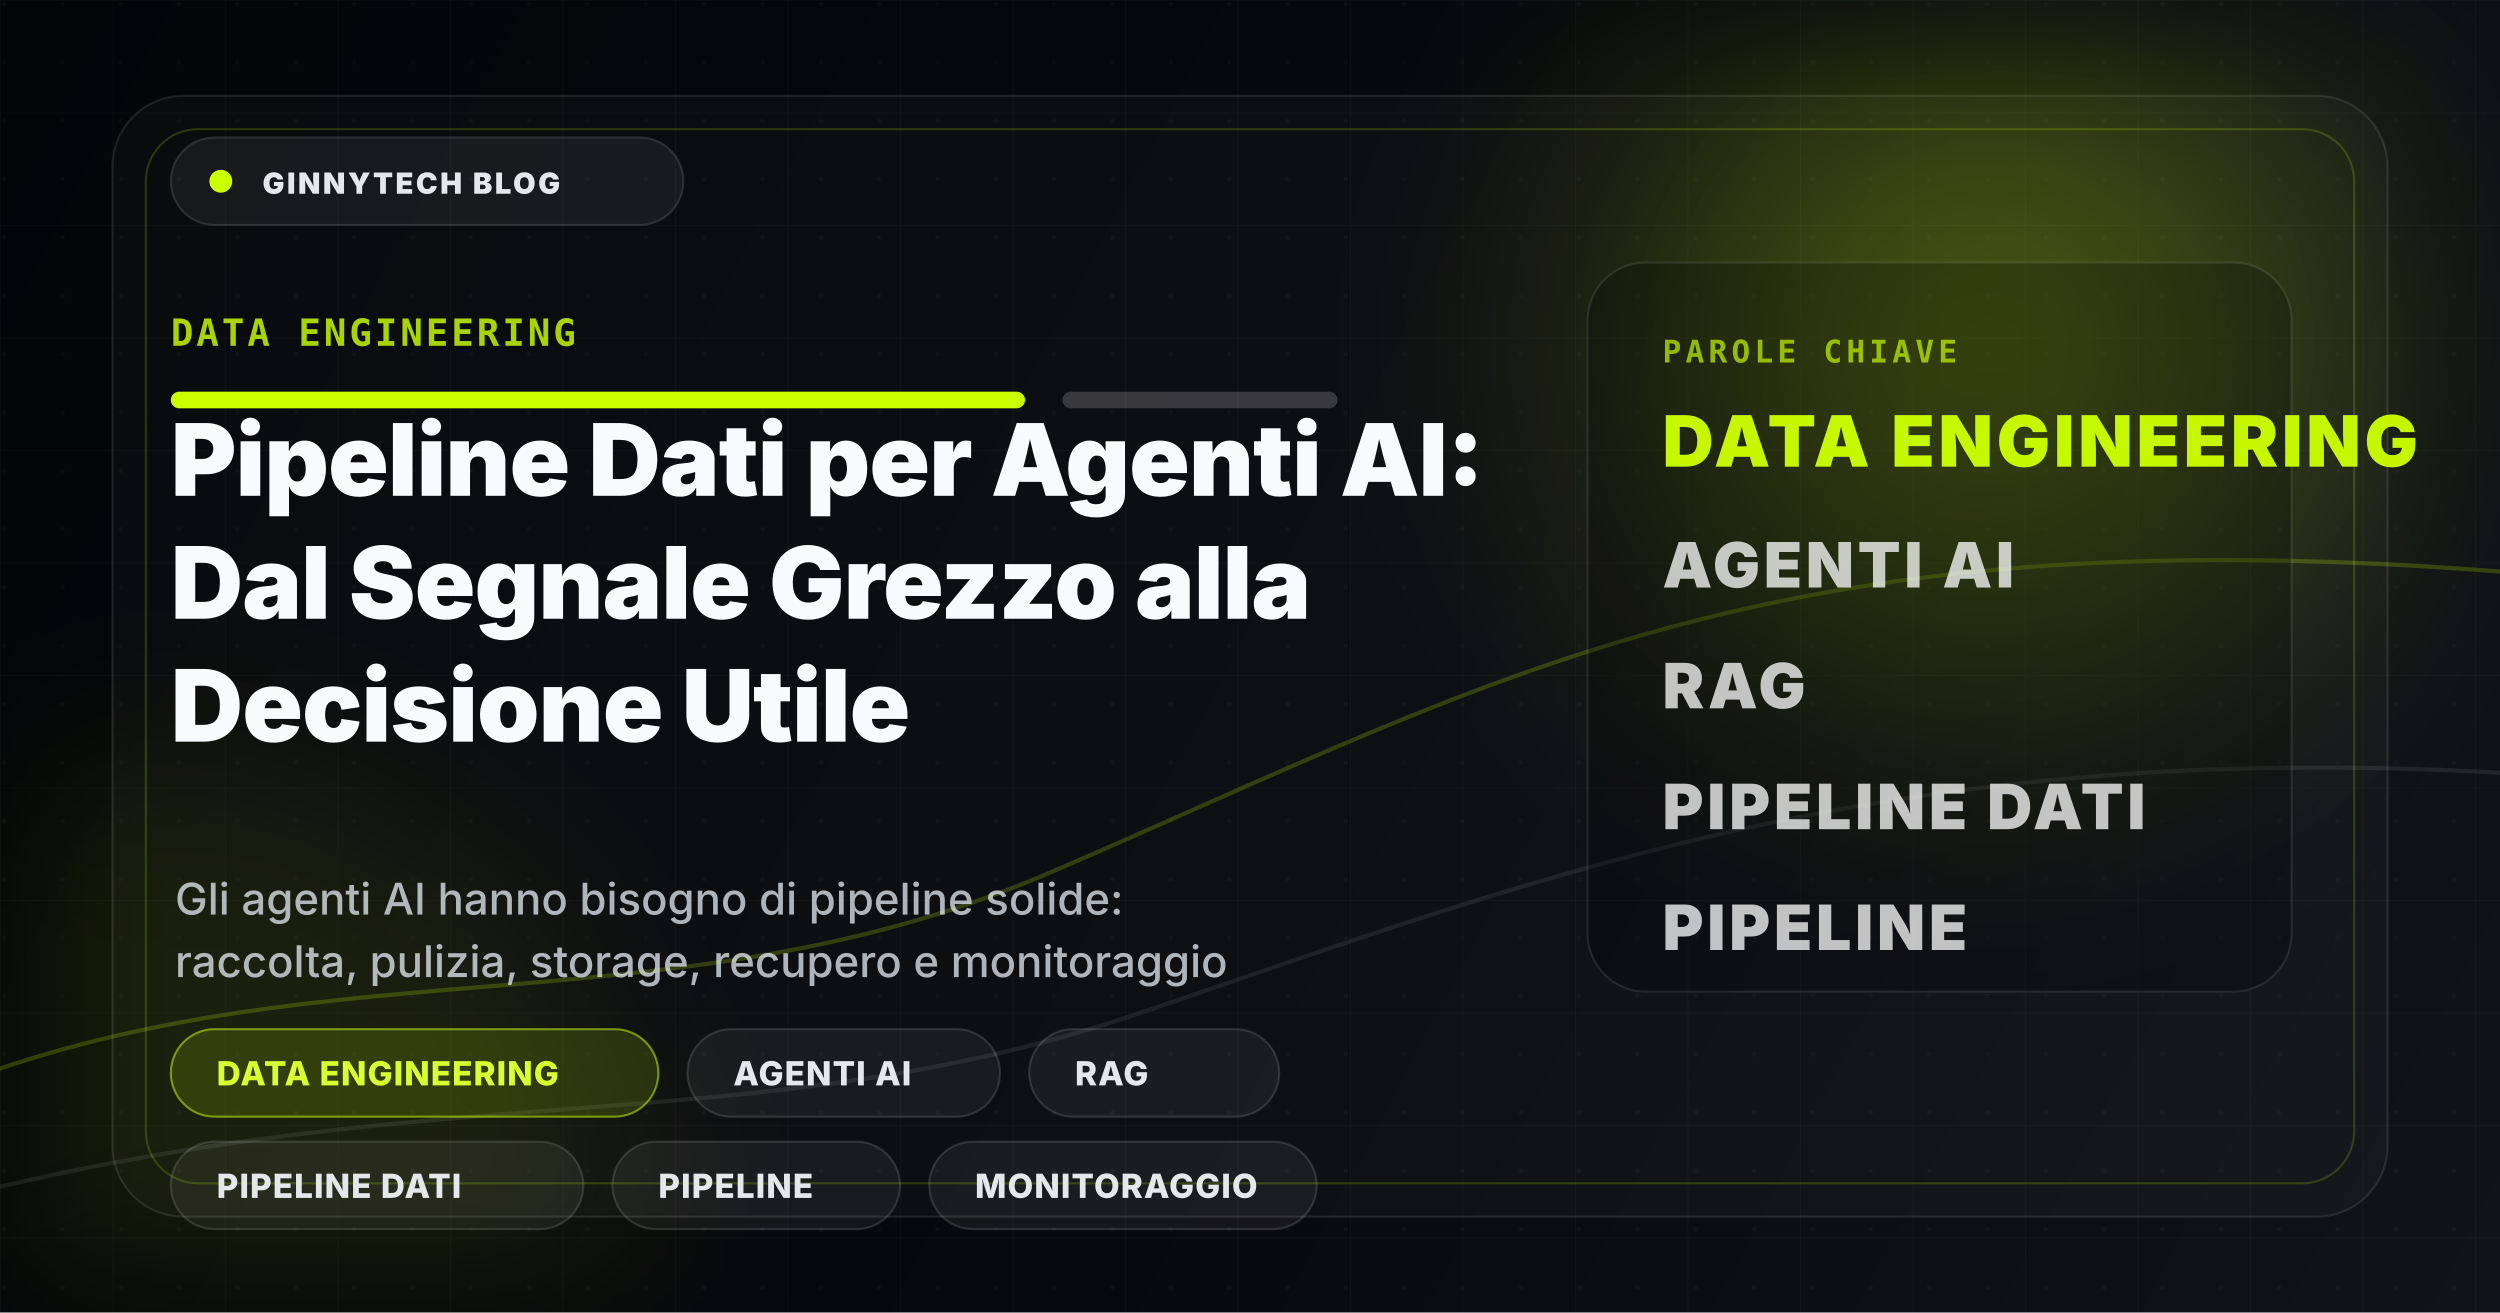
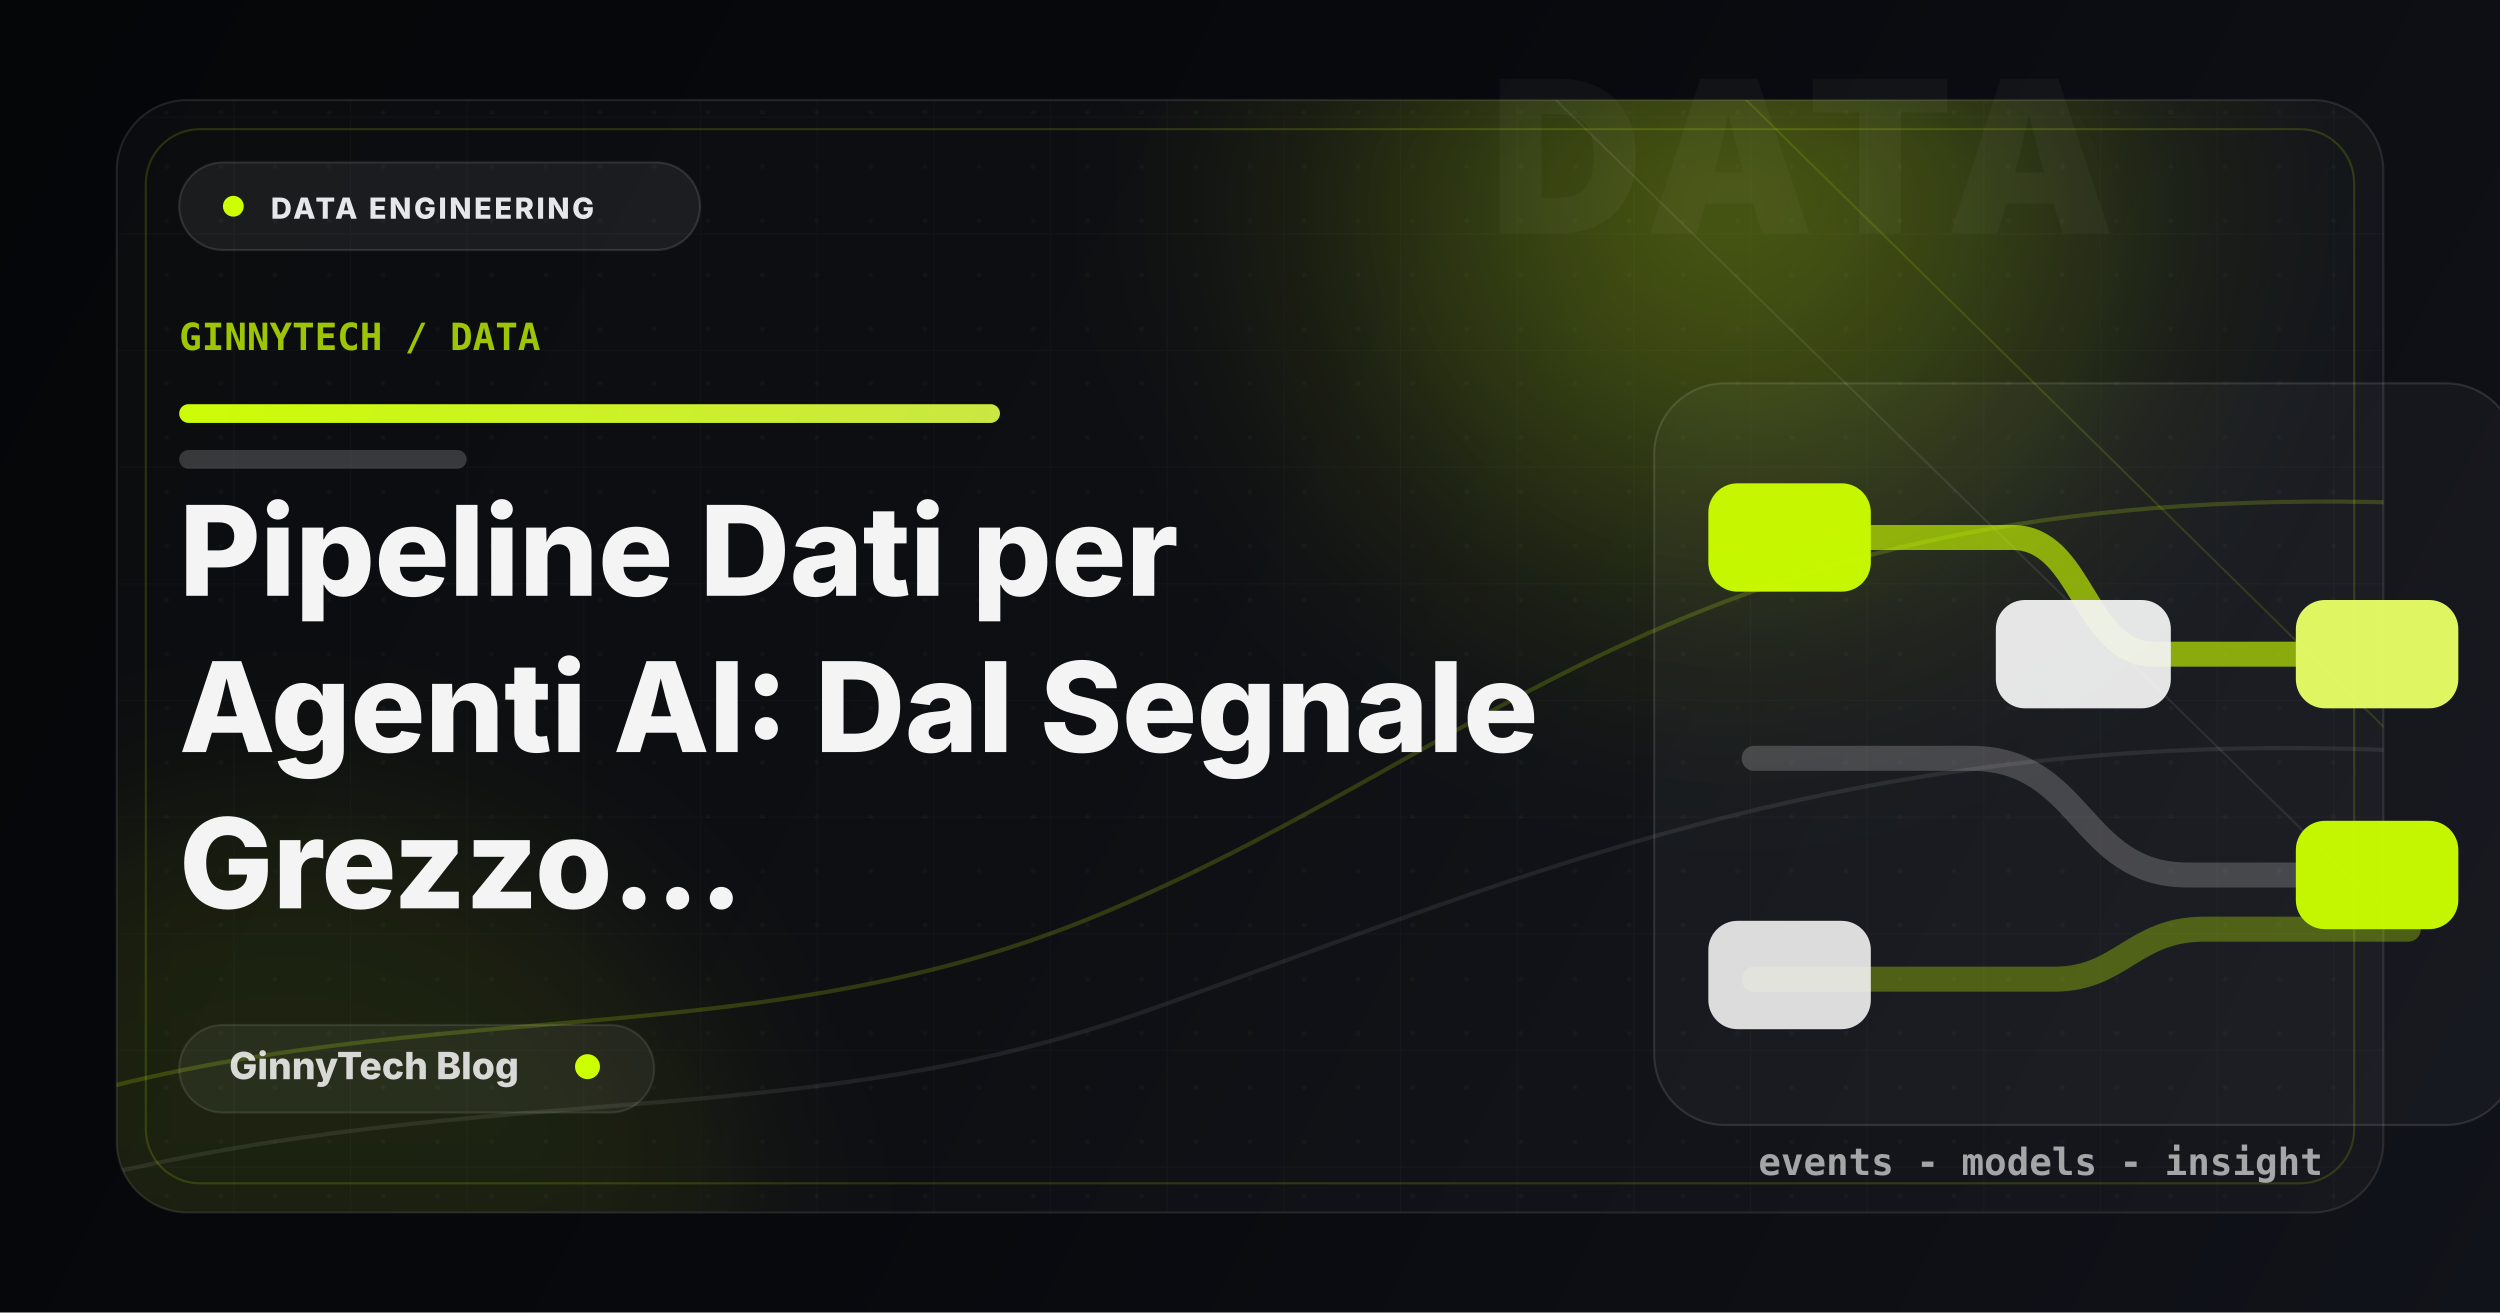
- <svg xmlns="http://www.w3.org/2000/svg" width="1200" height="630" viewBox="0 0 1200 630" fill="none" role="img" aria-label="Copertina articolo GinnyTech: Pipeline Dati per Agenti AI: Dal Segnale Grezzo alla Decisione Utile">
+ <svg xmlns="http://www.w3.org/2000/svg" width="1200" height="630" viewBox="0 0 1200 630" fill="none">
  <defs>
    <linearGradient id="bg" x1="0" y1="0" x2="1200" y2="630" gradientUnits="userSpaceOnUse">
-       <stop offset="0" stop-color="#030406" />
-       <stop offset="0.55" stop-color="#08090d" />
-       <stop offset="1" stop-color="#10131a" />
+       <stop offset="0" stop-color="#050608" />
+       <stop offset="0.46" stop-color="#08090d" />
+       <stop offset="1" stop-color="#11131a" />
    </linearGradient>
-     <radialGradient id="limeGlow" cx="50%" cy="50%" r="50%">
-       <stop offset="0" stop-color="#ccff00" stop-opacity="0.34" />
+     <linearGradient id="lime" x1="96" y1="100" x2="1060" y2="548" gradientUnits="userSpaceOnUse">
+       <stop offset="0" stop-color="#ccff00" stop-opacity="1" />
+       <stop offset="0.52" stop-color="#e7ff65" stop-opacity="0.86" />
+       <stop offset="1" stop-color="#b3e600" stop-opacity="0.9" />
+     </linearGradient>
+     <radialGradient id="glow" cx="50%" cy="50%" r="50%">
+       <stop offset="0" stop-color="#ccff00" stop-opacity="0.35" />
      <stop offset="1" stop-color="#ccff00" stop-opacity="0" />
    </radialGradient>
-     <pattern id="grid" width="54" height="54" patternUnits="userSpaceOnUse">
-       <path d="M54 0H0V54" stroke="rgba(255,255,255,0.07)" stroke-width="1" />
-     </pattern>
-     <pattern id="dots" width="28" height="28" patternUnits="userSpaceOnUse">
-       <circle cx="2" cy="2" r="1.1" fill="rgba(255,255,255,0.13)" />
-     </pattern>
-     <filter id="blur" x="-50%" y="-50%" width="200%" height="200%">
+     <filter id="softBlur" x="-40%" y="-40%" width="180%" height="180%">
      <feGaussianBlur stdDeviation="44" />
    </filter>
+     <pattern id="dots" width="26" height="26" patternUnits="userSpaceOnUse">
+       <circle cx="2" cy="2" r="1.15" fill="rgba(255,255,255,0.12)" />
+     </pattern>
+     <pattern id="grid" width="56" height="56" patternUnits="userSpaceOnUse">
+       <path d="M56 0H0V56" stroke="rgba(255,255,255,0.08)" stroke-width="1" />
+     </pattern>
+     <clipPath id="frameClip">
+       <rect x="56" y="48" width="1088" height="534" rx="34" />
+     </clipPath>
  </defs>
  <rect width="1200" height="630" fill="url(#bg)" />
-   <rect width="1200" height="630" fill="url(#grid)" opacity="0.34" />
-   <rect width="1200" height="630" fill="url(#dots)" opacity="0.18" />
-   <circle cx="955" cy="166" r="258" fill="url(#limeGlow)" filter="url(#blur)" />
-   <circle cx="80" cy="590" r="220" fill="#ccff00" fill-opacity="0.08" filter="url(#blur)" />
-   <path d="M-20 520C160 452 326 496 506 418C724 324 852 244 1220 276" stroke="rgba(204,255,0,0.20)" stroke-width="2" />
-   <path d="M-18 574C214 516 366 548 548 486C742 420 914 352 1218 372" stroke="rgba(255,255,255,0.08)" stroke-width="2" />
-   <rect x="54" y="46" width="1092" height="538" rx="34" fill="rgba(255,255,255,0.024)" stroke="rgba(255,255,255,0.10)" />
-   <rect x="70" y="62" width="1060" height="506" rx="25" stroke="rgba(204,255,0,0.18)" />
-   <g transform="translate(82 94)">
-     <rect x="0" y="-28" width="246" height="42" rx="21" fill="rgba(255,255,255,0.06)" stroke="rgba(255,255,255,0.12)" />
-     <circle cx="24" cy="-7" r="5.5" fill="#ccff00" />
-     <text x="44" y="-1" font-family="Montserrat, Inter, Arial, sans-serif" font-size="14" font-weight="850" letter-spacing="1.2" fill="#e5e7eb">GINNYTECH BLOG</text>
+   <g clip-path="url(#frameClip)">
+     <rect x="0" y="0" width="1200" height="630" fill="url(#grid)" opacity="0.24" />
+     <rect x="0" y="0" width="1200" height="630" fill="url(#dots)" opacity="0.2" />
+     <circle cx="833" cy="94" r="260" fill="url(#glow)" filter="url(#softBlur)" />
+     <circle cx="138" cy="602" r="210" fill="#ccff00" fill-opacity="0.09" filter="url(#softBlur)" />
+     <path d="M-20 544C180 470 350 514 530 438C730 354 826 218 1208 244" stroke="rgba(204,255,0,0.18)" stroke-width="2" />
+     <path d="M-18 582C212 512 366 550 548 486C736 420 906 338 1210 364" stroke="rgba(255,255,255,0.08)" stroke-width="2" />
+     <path d="M616 -80L1166 458" stroke="rgba(255,255,255,0.08)" stroke-width="1" />
+     <path d="M708 -80L1190 394" stroke="rgba(204,255,0,0.13)" stroke-width="1" />
  </g>
-   <text x="82" y="166" font-family="JetBrains Mono, Consolas, monospace" font-size="18" font-weight="800" letter-spacing="1.4" fill="rgba(204,255,0,0.82)">DATA ENGINEERING</text>
-   <rect x="82" y="188" width="410" height="8" rx="4" fill="#ccff00" />
-   <rect x="510" y="188" width="132" height="8" rx="4" fill="rgba(255,255,255,0.18)" />
-   <text x="82" y="238" font-family="Montserrat, Inter, Arial, sans-serif" font-size="48" font-weight="850" letter-spacing="-0.4" fill="#f8fafc">Pipeline Dati per Agenti AI:</text>
-   <text x="82" y="297" font-family="Montserrat, Inter, Arial, sans-serif" font-size="48" font-weight="850" letter-spacing="-0.4" fill="#f8fafc">Dal Segnale Grezzo alla</text>
-   <text x="82" y="356" font-family="Montserrat, Inter, Arial, sans-serif" font-size="48" font-weight="850" letter-spacing="-0.4" fill="#f8fafc">Decisione Utile</text>
-   <text x="84" y="439" font-family="Inter, Arial, sans-serif" font-size="21" font-weight="500" fill="rgba(226,232,240,0.76)">Gli agenti AI hanno bisogno di pipeline solide:</text>
-   <text x="84" y="469" font-family="Inter, Arial, sans-serif" font-size="21" font-weight="500" fill="rgba(226,232,240,0.76)">raccolta, pulizia, storage, recupero e monitoraggio</text>
-   <g opacity="0.96">
-     <rect x="762" y="126" width="338" height="350" rx="28" fill="rgba(0,0,0,0.24)" stroke="rgba(255,255,255,0.10)" />
-     <text x="798" y="174" font-family="JetBrains Mono, Consolas, monospace" font-size="15" font-weight="800" letter-spacing="2" fill="rgba(204,255,0,0.70)">PAROLE CHIAVE</text>
-     <text x="798" y="224" font-family="Montserrat, Inter, Arial, sans-serif" font-size="34" font-weight="900" letter-spacing="1.8" fill="#ccff00">DATA ENGINEERING</text>
-     <text x="798" y="282" font-family="Montserrat, Inter, Arial, sans-serif" font-size="30" font-weight="900" letter-spacing="1.8" fill="rgba(255,255,255,0.78)">AGENTI AI</text>
-     <text x="798" y="340" font-family="Montserrat, Inter, Arial, sans-serif" font-size="30" font-weight="900" letter-spacing="1.8" fill="rgba(255,255,255,0.78)">RAG</text>
-     <text x="798" y="398" font-family="Montserrat, Inter, Arial, sans-serif" font-size="30" font-weight="900" letter-spacing="1.8" fill="rgba(255,255,255,0.78)">PIPELINE DATI</text>
-     <text x="798" y="456" font-family="Montserrat, Inter, Arial, sans-serif" font-size="30" font-weight="900" letter-spacing="1.8" fill="rgba(255,255,255,0.78)">PIPELINE</text>
+   <rect x="56" y="48" width="1088" height="534" rx="34" fill="rgba(255,255,255,0.025)" stroke="rgba(255,255,255,0.10)" />
+   <rect x="70" y="62" width="1060" height="506" rx="26" stroke="rgba(204,255,0,0.16)" stroke-width="1" />
+   <rect x="86" y="78" width="250" height="42" rx="21" fill="rgba(255,255,255,0.065)" stroke="rgba(255,255,255,0.12)" />
+   <circle cx="112" cy="99" r="5" fill="#ccff00" />
+   <text x="130" y="105" font-family="Montserrat, Inter, Arial, sans-serif" font-size="14" font-weight="800" letter-spacing="1.2" fill="#e5e7eb">DATA ENGINEERING</text>
+   <text x="86" y="168" font-family="JetBrains Mono, Consolas, monospace" font-size="18" font-weight="700" fill="rgba(204,255,0,0.76)">GINNYTECH / DATA</text>
+   <rect x="86" y="194" width="394" height="9" rx="4.5" fill="url(#lime)" />
+   <rect x="86" y="216" width="138" height="9" rx="4.5" fill="rgba(255,255,255,0.18)" />
+   <text x="715" y="112" font-family="Montserrat, Inter, Arial, sans-serif" font-size="102" font-weight="900" letter-spacing="6" fill="rgba(255,255,255,0.035)">DATA</text>
+   <g transform="translate(768 150)" opacity="0.96">
+     <rect x="26" y="34" width="414" height="356" rx="34" fill="rgba(255,255,255,0.035)" stroke="rgba(255,255,255,0.12)" />
+     <path d="M74 108H198C232 108 232 164 266 164H388" stroke="rgba(204,255,0,0.65)" stroke-width="12" stroke-linecap="round" fill="none" />
+     <path d="M74 214H178C232 214 230 270 282 270H388" stroke="rgba(255,255,255,0.2)" stroke-width="12" stroke-linecap="round" fill="none" />
+     <path d="M74 320H218C250 320 256 296 290 296H388" stroke="rgba(204,255,0,0.32)" stroke-width="12" stroke-linecap="round" fill="none" />
+     <rect x="52" y="82" width="78" height="52" rx="14" fill="#ccff00" />
+     <rect x="190" y="138" width="84" height="52" rx="14" fill="rgba(255,255,255,0.92)" />
+     <rect x="334" y="138" width="78" height="52" rx="14" fill="#e7ff65" />
+     <rect x="52" y="292" width="78" height="52" rx="14" fill="rgba(255,255,255,0.88)" />
+     <rect x="334" y="244" width="78" height="52" rx="14" fill="#ccff00" />
+     <text x="76" y="414" font-family="JetBrains Mono, Consolas, monospace" font-size="18" font-weight="700" fill="rgba(255,255,255,0.64)">events - models - insight</text>
  </g>
-   <g transform="translate(82 526)">
-     <rect x="0" y="-32" width="234" height="42" rx="21" fill="rgba(204,255,0,0.14)" stroke="rgba(204,255,0,0.52)" />
-     <text x="22" y="-5" font-family="Montserrat, Inter, Arial, sans-serif" font-size="16" font-weight="800" letter-spacing="0.5" fill="#d9ff33">DATA ENGINEERING</text>
-   </g>
-   <g transform="translate(330 526)">
-     <rect x="0" y="-32" width="150" height="42" rx="21" fill="rgba(255,255,255,0.055)" stroke="rgba(255,255,255,0.13)" />
-     <text x="22" y="-5" font-family="Montserrat, Inter, Arial, sans-serif" font-size="16" font-weight="800" letter-spacing="0.5" fill="#e5e7eb">AGENTI AI</text>
-   </g>
-   <g transform="translate(494 526)">
-     <rect x="0" y="-32" width="120" height="42" rx="21" fill="rgba(255,255,255,0.055)" stroke="rgba(255,255,255,0.13)" />
-     <text x="22" y="-5" font-family="Montserrat, Inter, Arial, sans-serif" font-size="16" font-weight="800" letter-spacing="0.5" fill="#e5e7eb">RAG</text>
-   </g>
-   <g transform="translate(82 580)">
-     <rect x="0" y="-32" width="198" height="42" rx="21" fill="rgba(255,255,255,0.055)" stroke="rgba(255,255,255,0.13)" />
-     <text x="22" y="-5" font-family="Montserrat, Inter, Arial, sans-serif" font-size="16" font-weight="800" letter-spacing="0.5" fill="#e5e7eb">PIPELINE DATI</text>
-   </g>
-   <g transform="translate(294 580)">
-     <rect x="0" y="-32" width="138" height="42" rx="21" fill="rgba(255,255,255,0.055)" stroke="rgba(255,255,255,0.13)" />
-     <text x="22" y="-5" font-family="Montserrat, Inter, Arial, sans-serif" font-size="16" font-weight="800" letter-spacing="0.5" fill="#e5e7eb">PIPELINE</text>
-   </g>
-   <g transform="translate(446 580)">
-     <rect x="0" y="-32" width="186" height="42" rx="21" fill="rgba(255,255,255,0.055)" stroke="rgba(255,255,255,0.13)" />
-     <text x="22" y="-5" font-family="Montserrat, Inter, Arial, sans-serif" font-size="16" font-weight="800" letter-spacing="0.5" fill="#e5e7eb">MONITORAGGIO</text>
+   <text x="86" y="286" font-family="Montserrat, Inter, Arial, sans-serif" font-size="60" font-weight="800" letter-spacing="-0.2" fill="#f4f4f5">Pipeline Dati per</text>
+   <text x="86" y="361" font-family="Montserrat, Inter, Arial, sans-serif" font-size="60" font-weight="800" letter-spacing="-0.2" fill="#f4f4f5">Agenti AI: Dal Segnale</text>
+   <text x="86" y="436" font-family="Montserrat, Inter, Arial, sans-serif" font-size="60" font-weight="800" letter-spacing="-0.2" fill="#f4f4f5">Grezzo...</text>
+   <g transform="translate(86 520)">
+     <rect x="0" y="-28" width="228" height="42" rx="21" fill="rgba(255,255,255,0.055)" stroke="rgba(255,255,255,0.10)" />
+     <text x="24" y="-2" font-family="Montserrat, Inter, Arial, sans-serif" font-size="18" font-weight="800" fill="rgba(255,255,255,0.82)">GinnyTech Blog</text>
+     <circle cx="196" cy="-8" r="6" fill="#ccff00" />
  </g>
</svg>
